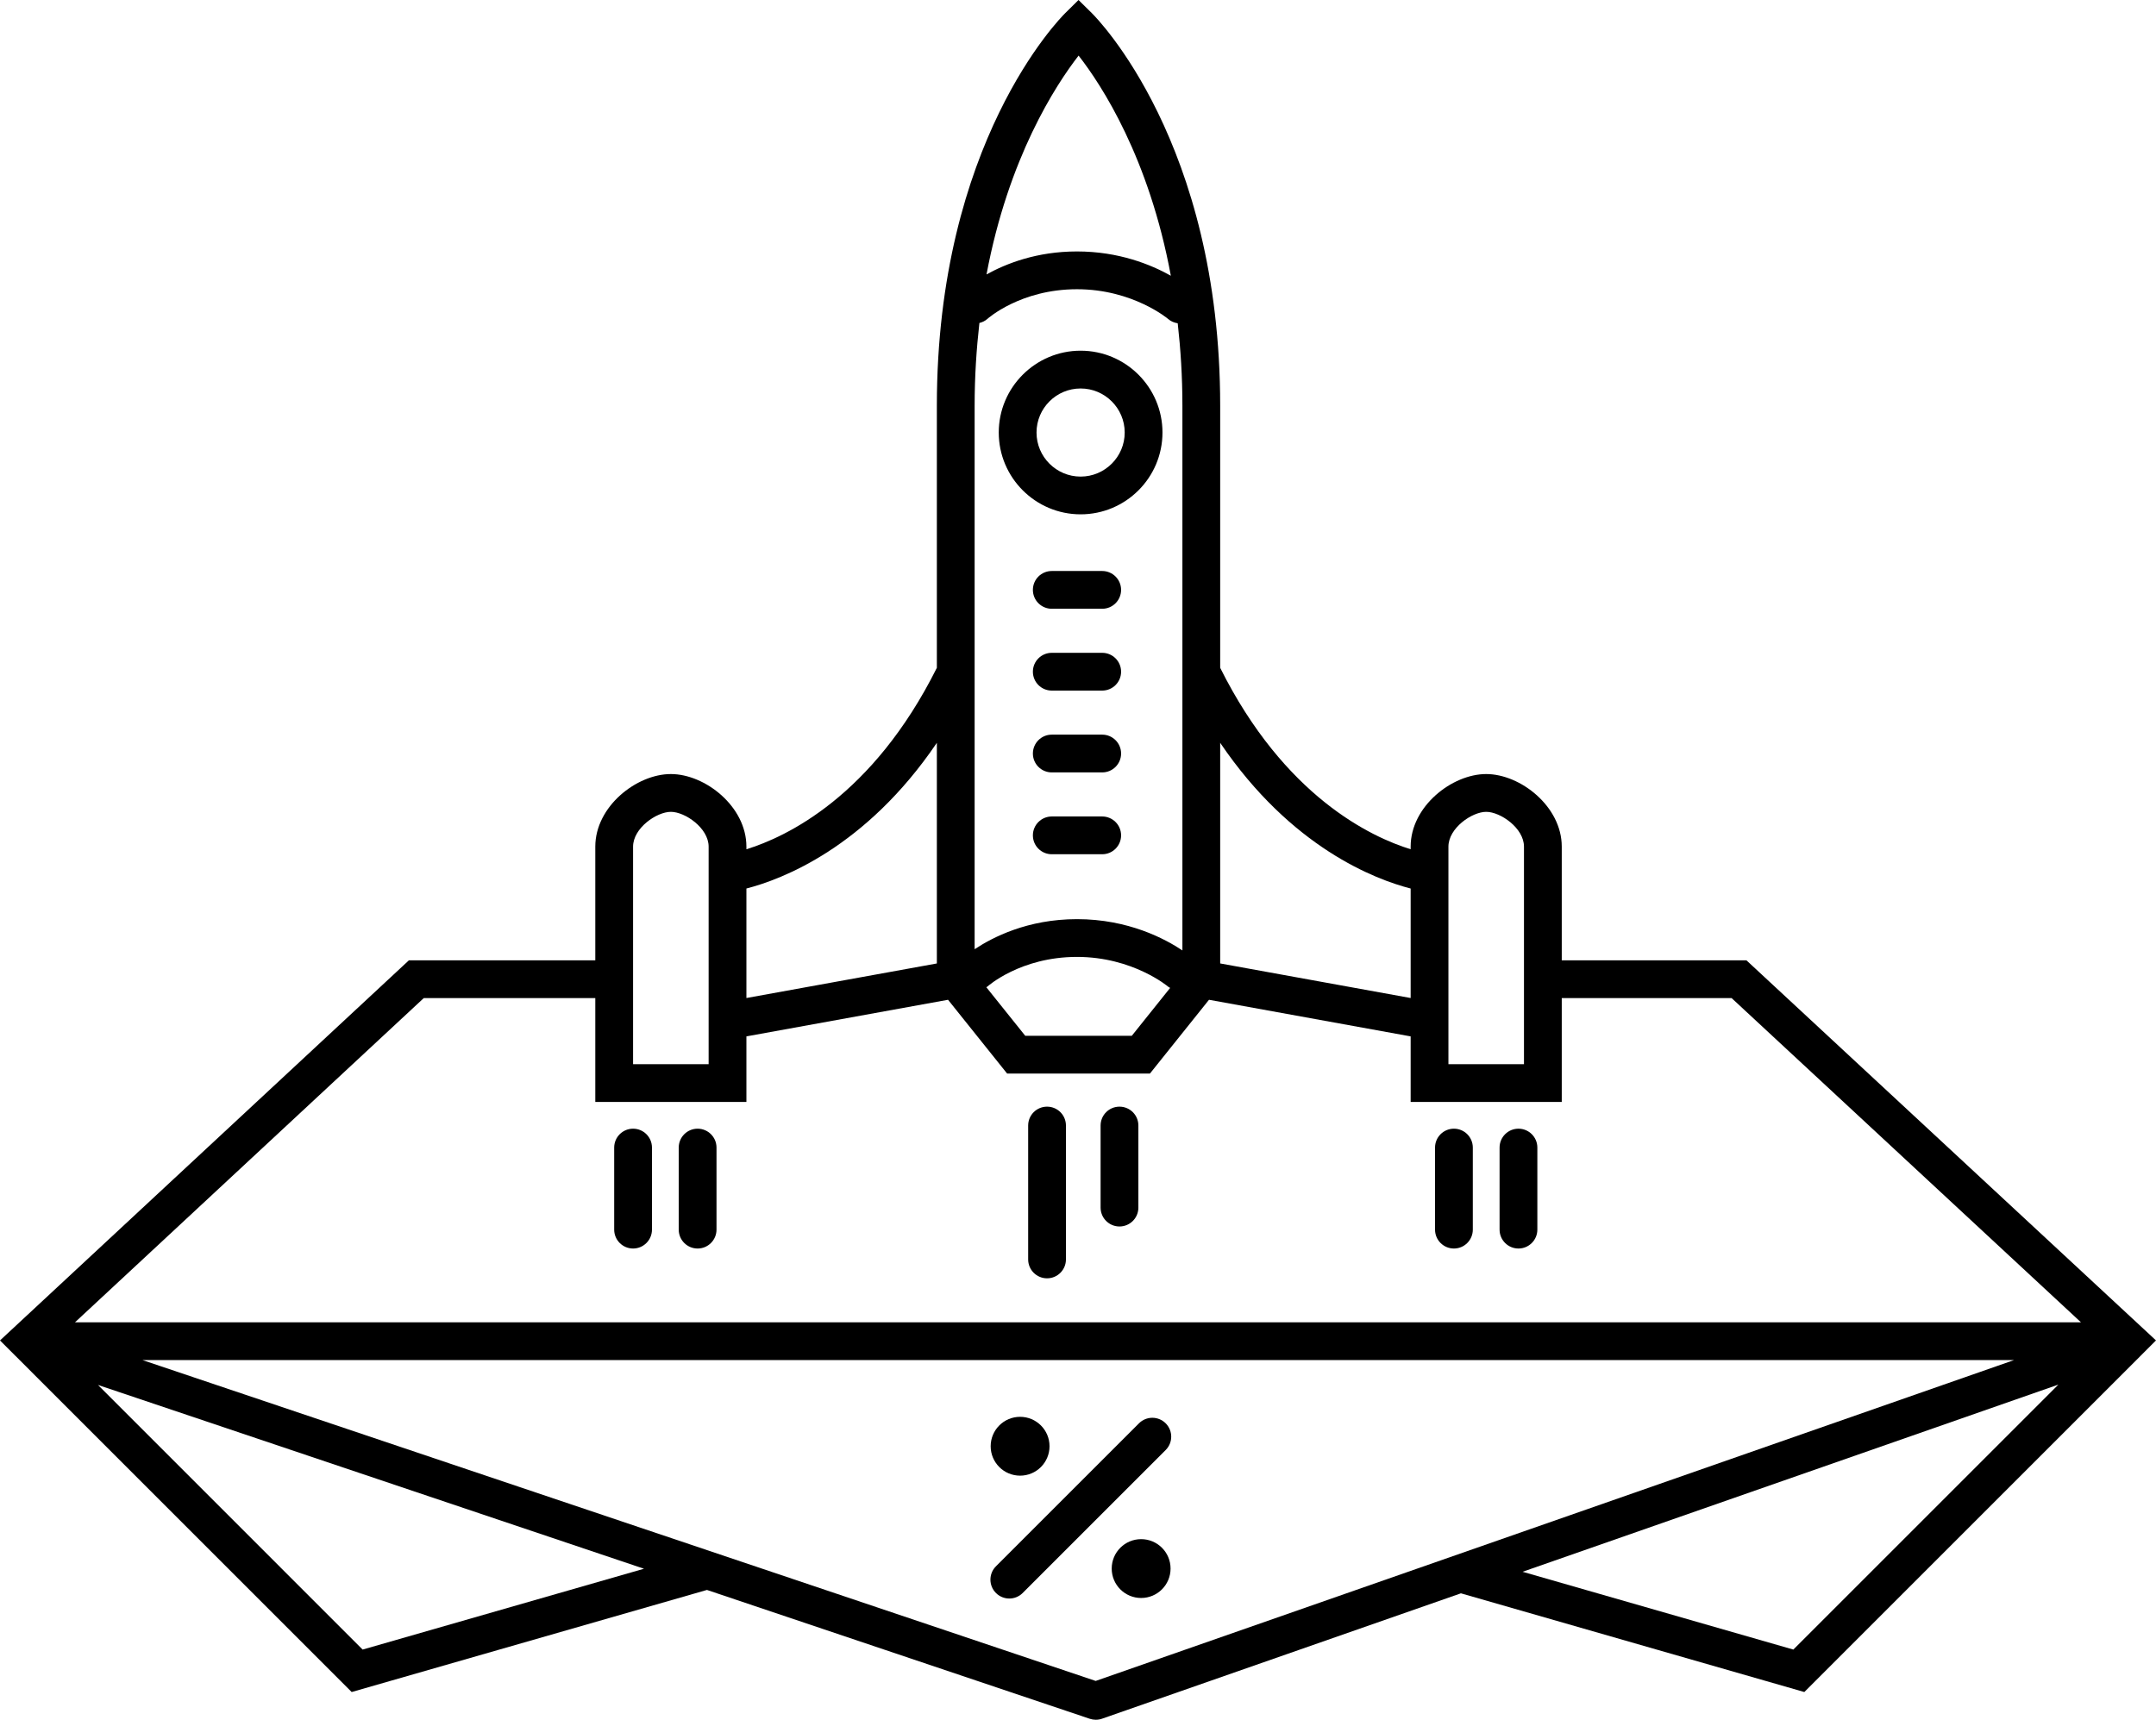
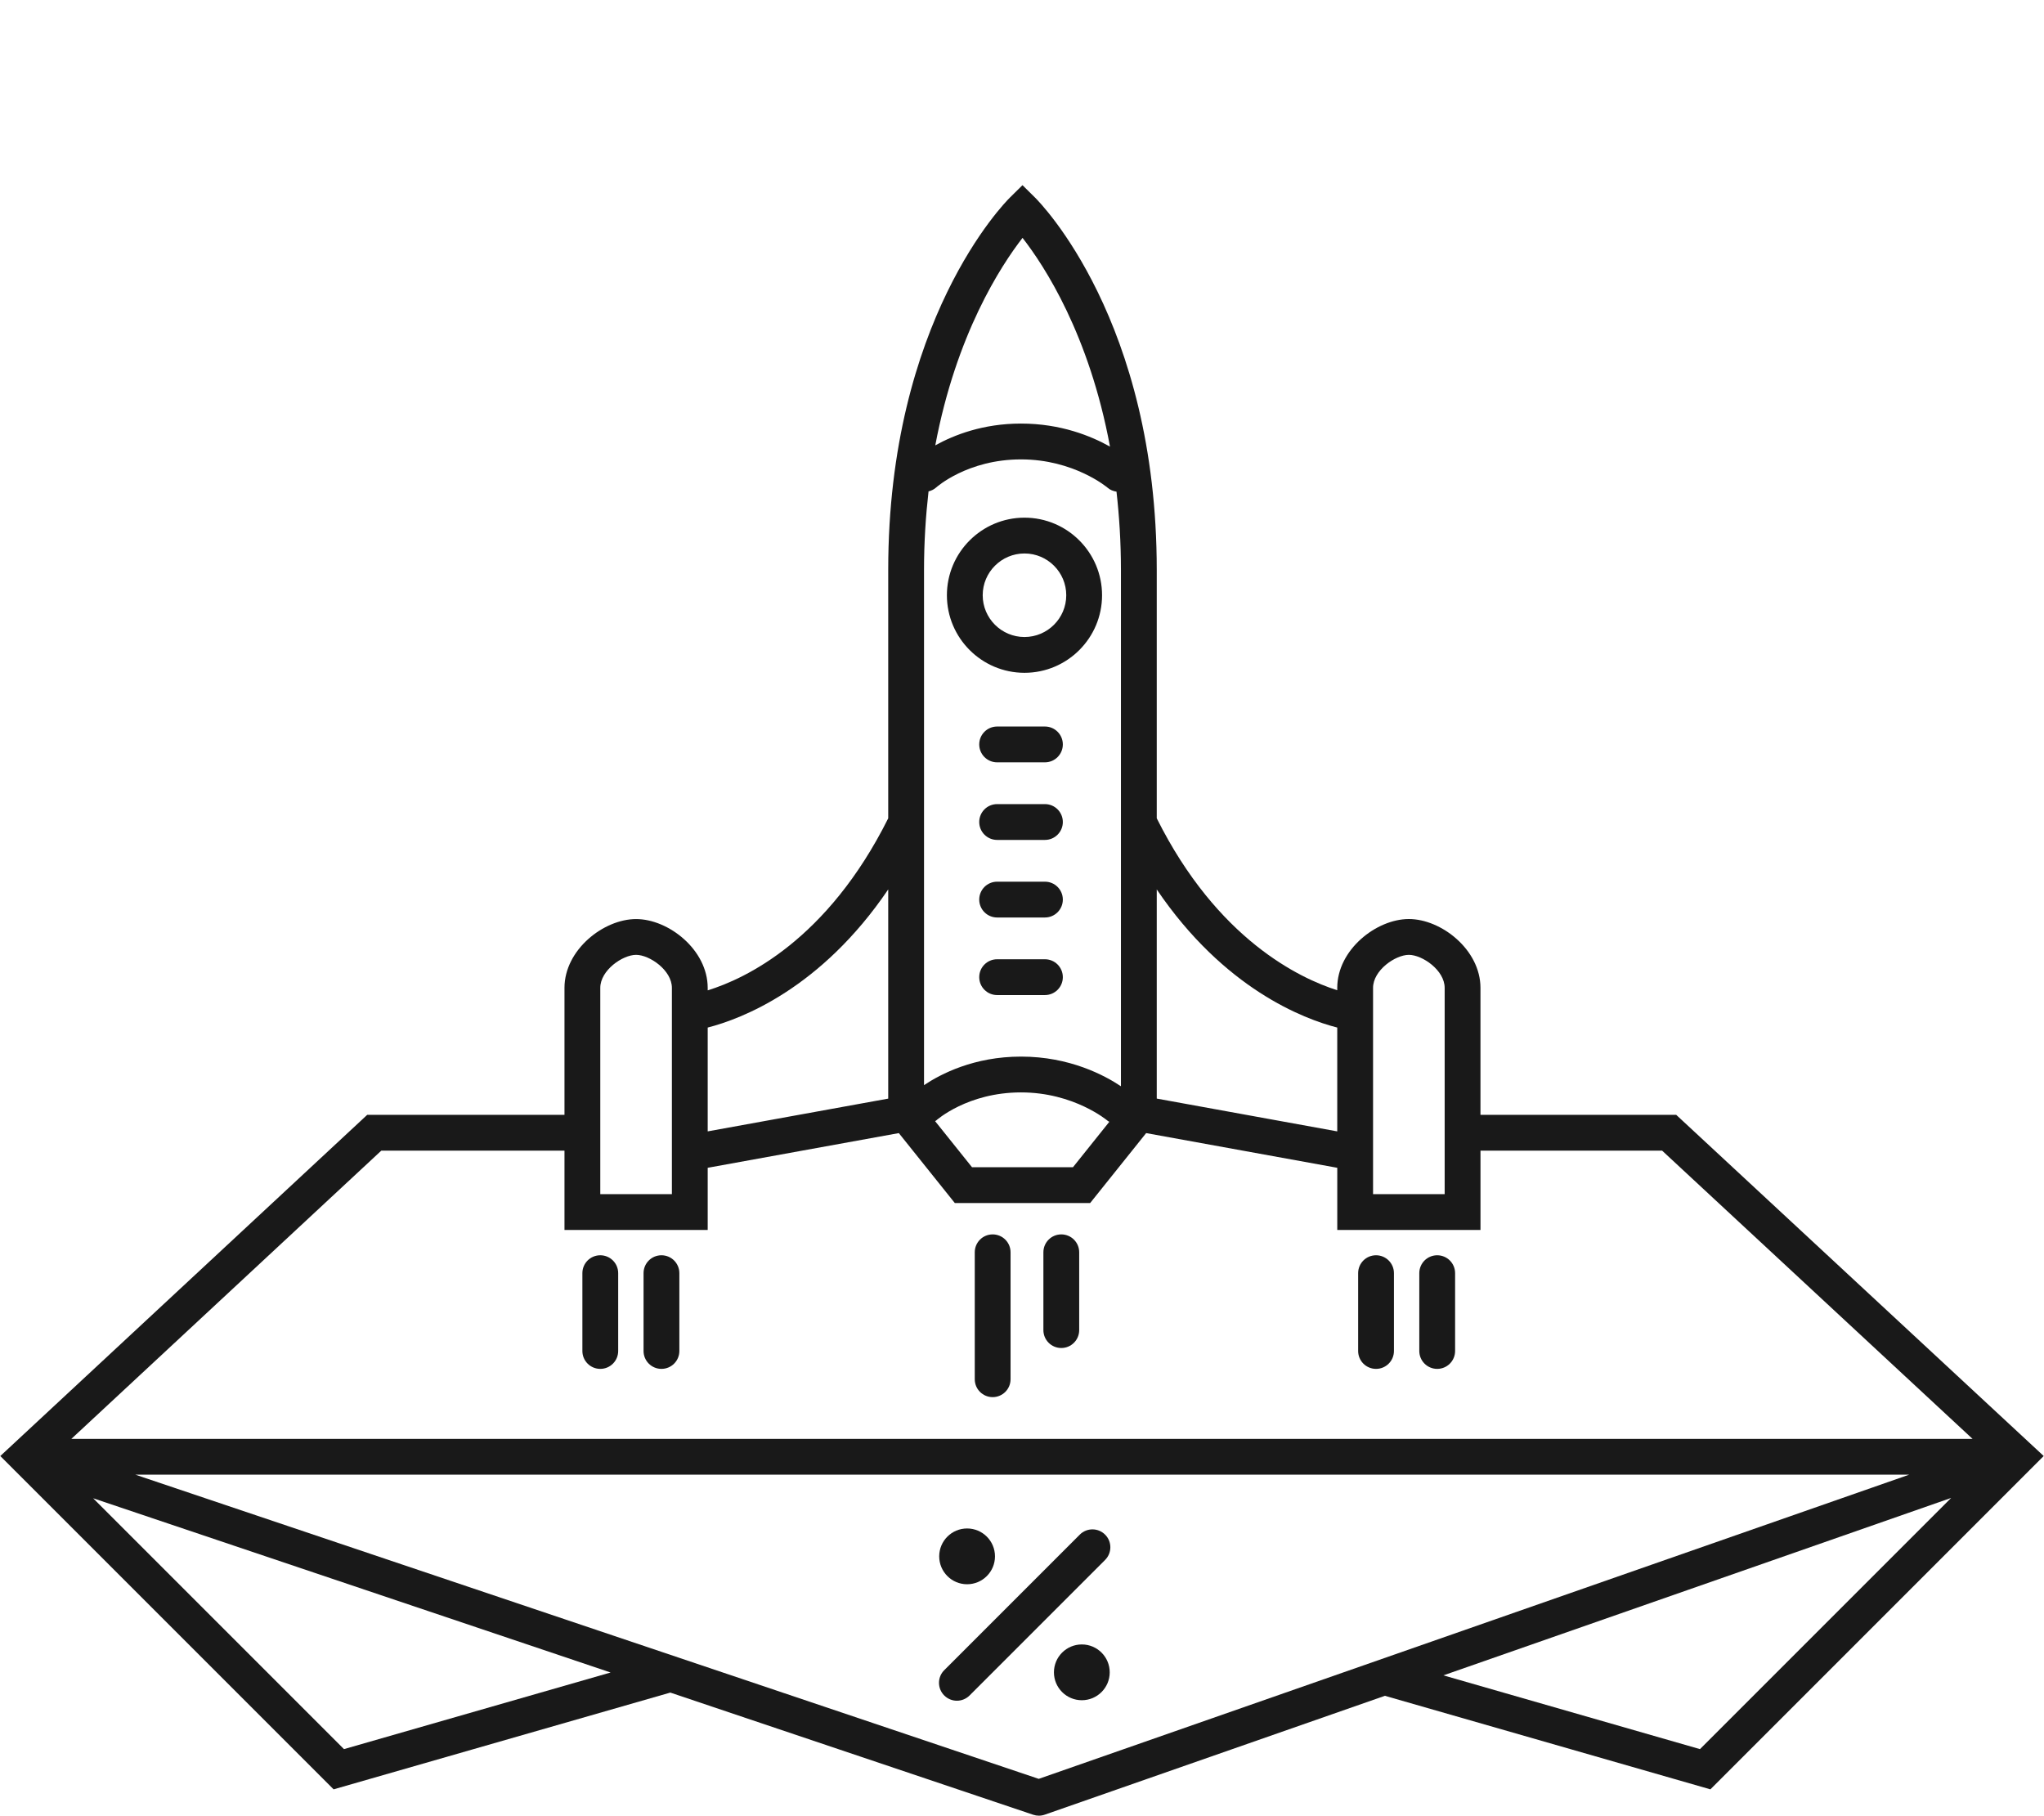
- <svg xmlns="http://www.w3.org/2000/svg" version="1.1" id="Layer_1" x="0px" y="0px" width="114.145px" height="91.075px" viewBox="0 0 114.145 91.075" enable-background="new 0 0 114.145 91.075" xml:space="preserve">
+ <svg xmlns="http://www.w3.org/2000/svg" version="1.1" id="Layer_1" x="0px" y="0px" width="114.178px" height="101.418px" viewBox="0 0 114.178 101.418" enable-background="new 0 0 114.178 101.418" xml:space="preserve">
  <g>
-     <path d="M61.715,75.376c-0.391-0.391-1.023-0.391-1.414,0l-7.572,7.572c-0.391,0.39-0.391,1.023,0,1.414   c0.195,0.195,0.451,0.293,0.707,0.293s0.512-0.098,0.707-0.293l7.572-7.572C62.105,76.4,62.105,75.767,61.715,75.376z" />
-     <circle cx="60.415" cy="83.068" r="1.558" />
-     <circle cx="54.007" cy="76.59" r="1.558" />
-     <path d="M114.145,70.986l-21.684-20.13h-9.777v-6.021c0-2.128-2.189-3.843-4-3.843c-1.812,0-4,1.714-4,3.843v0.14   c-2.094-0.646-6.68-2.794-10.084-9.609V21.488c0-13.925-6.52-20.521-6.797-20.795L57.1,0l-0.702,0.693   C56.12,0.968,49.6,7.563,49.6,21.488v13.877c-3.402,6.815-7.989,8.964-10.083,9.61v-0.14c0-2.128-2.188-3.843-4-3.843   s-4,1.714-4,3.843v6.021H21.65L0,70.987l0.756,0.756c0.025,0.023,0.045,0.051,0.073,0.072l17.79,17.791L37.428,84.2l20.268,6.823   c0.104,0.034,0.211,0.052,0.319,0.052c0.111,0,0.224-0.018,0.33-0.056l19-6.64l18.181,5.227L114.145,70.986z M76.684,44.836   c0-0.981,1.246-1.843,2-1.843c0.753,0,2,0.861,2,1.843v11.522h-4V44.836z M74.684,47.054v5.799L64.6,51.022V39.338   C68.366,44.896,72.818,46.575,74.684,47.054z M62.6,21.488v28.845c-0.909-0.609-2.859-1.657-5.581-1.657   c-2.626,0-4.489,0.973-5.419,1.593v-28.78c0-1.562,0.098-3.015,0.252-4.384c0.152-0.04,0.299-0.104,0.424-0.217   c0.017-0.016,1.752-1.571,4.743-1.571c2.964,0,4.823,1.571,4.837,1.584c0.146,0.127,0.319,0.19,0.496,0.22   C62.505,18.484,62.6,19.931,62.6,21.488z M52.275,52.247c0.017-0.016,1.752-1.571,4.743-1.571c2.964,0,4.823,1.571,4.837,1.584   c0.029,0.025,0.064,0.035,0.096,0.057l-2.03,2.536h-5.642l-2.06-2.572C52.236,52.267,52.258,52.262,52.275,52.247z M57.104,2.944   c1.226,1.573,3.727,5.409,4.884,11.658c-1.052-0.589-2.75-1.286-4.969-1.286c-2.13,0-3.749,0.642-4.79,1.217   C53.395,8.341,55.885,4.516,57.104,2.944z M49.6,39.338v11.685l-10.083,1.83v-5.799C41.382,46.575,45.834,44.896,49.6,39.338z    M33.517,44.836c0-0.981,1.247-1.843,2-1.843s2,0.861,2,1.843v11.522h-4V44.836z M22.436,52.856h9.081v5.502h8v-3.473l10.675-1.939   l3.127,3.906h7.563l3.126-3.906l10.676,1.939v3.473h8v-5.502h8.992l18.498,17.172H3.969L22.436,52.856z M19.199,87.358   L5.188,73.345l28.906,9.732L19.199,87.358z M58.009,89.019L7.545,72.028h99.082L58.009,89.019z M80.611,83.238l28.365-9.912   L94.945,87.358L80.611,83.238z" />
-     <path d="M57.211,18.572c-2.389,0-4.334,1.944-4.334,4.333c0,2.389,1.945,4.333,4.334,4.333c2.39,0,4.334-1.944,4.334-4.333   C61.545,20.516,59.601,18.572,57.211,18.572z M57.211,25.239c-1.287,0-2.334-1.046-2.334-2.333s1.047-2.333,2.334-2.333   s2.334,1.047,2.334,2.333S58.498,25.239,57.211,25.239z" />
-     <path d="M58.354,34.572h-2.67c-0.553,0-1,0.448-1,1s0.447,1,1,1h2.67c0.553,0,1-0.448,1-1S58.906,34.572,58.354,34.572z" />
-     <path d="M58.354,38.905h-2.67c-0.553,0-1,0.448-1,1s0.447,1,1,1h2.67c0.553,0,1-0.448,1-1S58.906,38.905,58.354,38.905z" />
-     <path d="M58.354,30.239h-2.67c-0.553,0-1,0.448-1,1s0.447,1,1,1h2.67c0.553,0,1-0.448,1-1S58.906,30.239,58.354,30.239z" />
-     <path d="M58.354,43.239h-2.67c-0.553,0-1,0.448-1,1s0.447,1,1,1h2.67c0.553,0,1-0.448,1-1S58.906,43.239,58.354,43.239z" />
-     <path d="M55.434,67.697c0.553,0,1-0.448,1-1v-7.091c0-0.553-0.447-1-1-1s-1,0.447-1,1v7.091   C54.434,67.249,54.881,67.697,55.434,67.697z" />
-     <path d="M59.269,64.952c0.552,0,1-0.447,1-1v-4.346c0-0.553-0.448-1-1-1s-1,0.447-1,1v4.346   C58.269,64.505,58.717,64.952,59.269,64.952z" />
-     <path d="M33.517,66.119c0.552,0,1-0.448,1-1v-4.346c0-0.552-0.448-1-1-1s-1,0.448-1,1v4.346   C32.517,65.671,32.965,66.119,33.517,66.119z" />
-     <path d="M36.934,66.119c0.552,0,1-0.448,1-1v-4.346c0-0.552-0.448-1-1-1c-0.553,0-1,0.448-1,1v4.346   C35.934,65.671,36.381,66.119,36.934,66.119z" />
-     <path d="M76.975,66.119c0.553,0,1-0.448,1-1v-4.346c0-0.552-0.447-1-1-1c-0.552,0-1,0.448-1,1v4.346   C75.975,65.671,76.423,66.119,76.975,66.119z" />
-     <path d="M80.392,66.119c0.552,0,1-0.448,1-1v-4.346c0-0.552-0.448-1-1-1s-1,0.448-1,1v4.346   C79.392,65.671,79.84,66.119,80.392,66.119z" />
+     <path fill="#191919" d="M61.731,85.719c-0.391-0.391-1.022-0.391-1.414,0l-7.571,7.571c-0.392,0.39-0.392,1.022,0,1.414   c0.194,0.194,0.45,0.293,0.707,0.293c0.256,0,0.512-0.099,0.707-0.293l7.571-7.571C62.122,86.742,62.122,86.109,61.731,85.719z" />
+     <circle fill="#191919" cx="60.431" cy="93.411" r="1.558" />
+     <circle fill="#191919" cx="54.022" cy="86.933" r="1.558" />
+     <path fill="#191919" d="M114.161,81.328L93.633,62.271H82.699v-7.094c0-2.128-2.188-3.843-4-3.843c-1.812,0-4,1.714-4,3.843v0.135   c-2.096-0.664-6.705-2.842-10.083-9.605V31.831c0-13.925-6.521-20.521-6.799-20.795l-0.701-0.693l-0.702,0.693   c-0.278,0.274-6.798,6.87-6.798,20.795v13.877c-3.403,6.815-7.99,8.964-10.084,9.61V55.18c0-2.129-2.188-3.844-4-3.844   c-1.812,0-4,1.714-4,3.844v7.09H20.514L0.017,81.329l0.754,0.754c0.025,0.024,0.047,0.054,0.075,0.075l17.789,17.789l18.809-5.405   l20.269,6.823c0.104,0.035,0.212,0.053,0.318,0.053c0.111,0,0.224-0.02,0.33-0.057l19-6.639l18.182,5.225L114.161,81.328z    M76.699,55.178c0-0.98,1.245-1.843,2-1.843c0.754,0,2,0.86,2,1.843v11.523h-4V55.178z M74.699,57.396v5.799l-10.083-1.832V49.681   C68.383,55.238,72.834,56.918,74.699,57.396z M62.616,31.831v28.844c-0.909-0.608-2.86-1.657-5.582-1.657   c-2.626,0-4.488,0.973-5.418,1.594v-28.78c0-1.562,0.097-3.015,0.252-4.384c0.151-0.04,0.299-0.104,0.423-0.217   c0.018-0.016,1.752-1.571,4.743-1.571c2.965,0,4.822,1.571,4.838,1.583c0.145,0.128,0.317,0.19,0.496,0.22   C62.521,28.826,62.616,30.273,62.616,31.831z M52.291,62.589c0.018-0.017,1.752-1.571,4.743-1.571c2.965,0,4.822,1.572,4.838,1.584   c0.027,0.025,0.063,0.035,0.095,0.058l-2.03,2.536h-5.641l-2.061-2.572C52.253,62.607,52.274,62.604,52.291,62.589z M57.119,13.287   c1.227,1.573,3.728,5.409,4.885,11.659c-1.052-0.589-2.75-1.287-4.97-1.287c-2.13,0-3.749,0.642-4.789,1.217   C53.411,18.684,55.9,14.858,57.119,13.287z M49.616,49.68v11.685l-10.084,1.83v-5.799C41.397,56.918,45.85,55.238,49.616,49.68z    M33.532,55.178c0-0.98,1.245-1.843,2-1.843c0.754,0,2,0.86,2,1.843v11.523h-4V55.178z M21.301,64.27h10.231v4.433h8v-3.474   l10.676-1.938l3.127,3.905h7.562l3.127-3.905l10.676,1.938v3.474h8v-4.431h10.147l17.342,16.101H3.984L21.301,64.27z M19.215,97.7   L5.203,83.688l28.905,9.732L19.215,97.7z M58.024,99.361L7.562,82.371h99.082L58.024,99.361z M80.628,93.58l28.364-9.911   L94.961,97.7L80.628,93.58z" />
+     <path fill="#191919" d="M57.228,28.915c-2.39,0-4.334,1.944-4.334,4.333s1.944,4.333,4.334,4.333c2.391,0,4.333-1.944,4.333-4.333   C61.561,30.858,59.617,28.915,57.228,28.915z M57.228,35.581c-1.287,0-2.334-1.046-2.334-2.333s1.047-2.333,2.334-2.333   c1.286,0,2.333,1.047,2.333,2.333S58.514,35.581,57.228,35.581z" />
+     <path fill="#191919" d="M58.37,44.915H55.7c-0.554,0-1,0.448-1,1c0,0.552,0.446,1,1,1h2.67c0.553,0,1-0.448,1-1   C59.37,45.363,58.923,44.915,58.37,44.915z" />
+     <path fill="#191919" d="M58.37,49.248H55.7c-0.554,0-1,0.448-1,1c0,0.552,0.446,1,1,1h2.67c0.553,0,1-0.448,1-1   C59.37,49.696,58.923,49.248,58.37,49.248z" />
+     <path fill="#191919" d="M58.37,40.581H55.7c-0.554,0-1,0.448-1,1c0,0.552,0.446,1,1,1h2.67c0.553,0,1-0.448,1-1   C59.37,41.029,58.923,40.581,58.37,40.581z" />
+     <path fill="#191919" d="M58.37,53.581H55.7c-0.554,0-1,0.448-1,1s0.446,1,1,1h2.67c0.553,0,1-0.448,1-1S58.923,53.581,58.37,53.581   z" />
+     <path fill="#191919" d="M55.45,78.039c0.553,0,1-0.447,1-1v-7.09c0-0.553-0.447-1-1-1c-0.554,0-1,0.447-1,1v7.09   C54.45,77.592,54.897,78.039,55.45,78.039z" />
+     <path fill="#191919" d="M59.284,75.295c0.553,0,1-0.447,1-1v-4.346c0-0.553-0.447-1-1-1c-0.554,0-1,0.447-1,1v4.346   C58.284,74.848,58.731,75.295,59.284,75.295z" />
+     <path fill="#191919" d="M33.532,76.461c0.553,0,1-0.447,1-1v-4.346c0-0.553-0.447-1-1-1c-0.554,0-1,0.447-1,1v4.346   C32.532,76.014,32.979,76.461,33.532,76.461z" />
+     <path fill="#191919" d="M36.949,76.461c0.553,0,1-0.447,1-1v-4.346c0-0.553-0.447-1-1-1c-0.554,0-1,0.447-1,1v4.346   C35.949,76.014,36.396,76.461,36.949,76.461z" />
+     <path fill="#191919" d="M76.866,76.461c0.553,0,1-0.447,1-1v-4.346c0-0.553-0.447-1-1-1c-0.555,0-1,0.447-1,1v4.346   C75.866,76.014,76.312,76.461,76.866,76.461z" />
+     <path fill="#191919" d="M80.282,76.461c0.553,0,1-0.447,1-1v-4.346c0-0.553-0.447-1-1-1s-1,0.447-1,1v4.346   C79.282,76.014,79.73,76.461,80.282,76.461z" />
  </g>
</svg>
